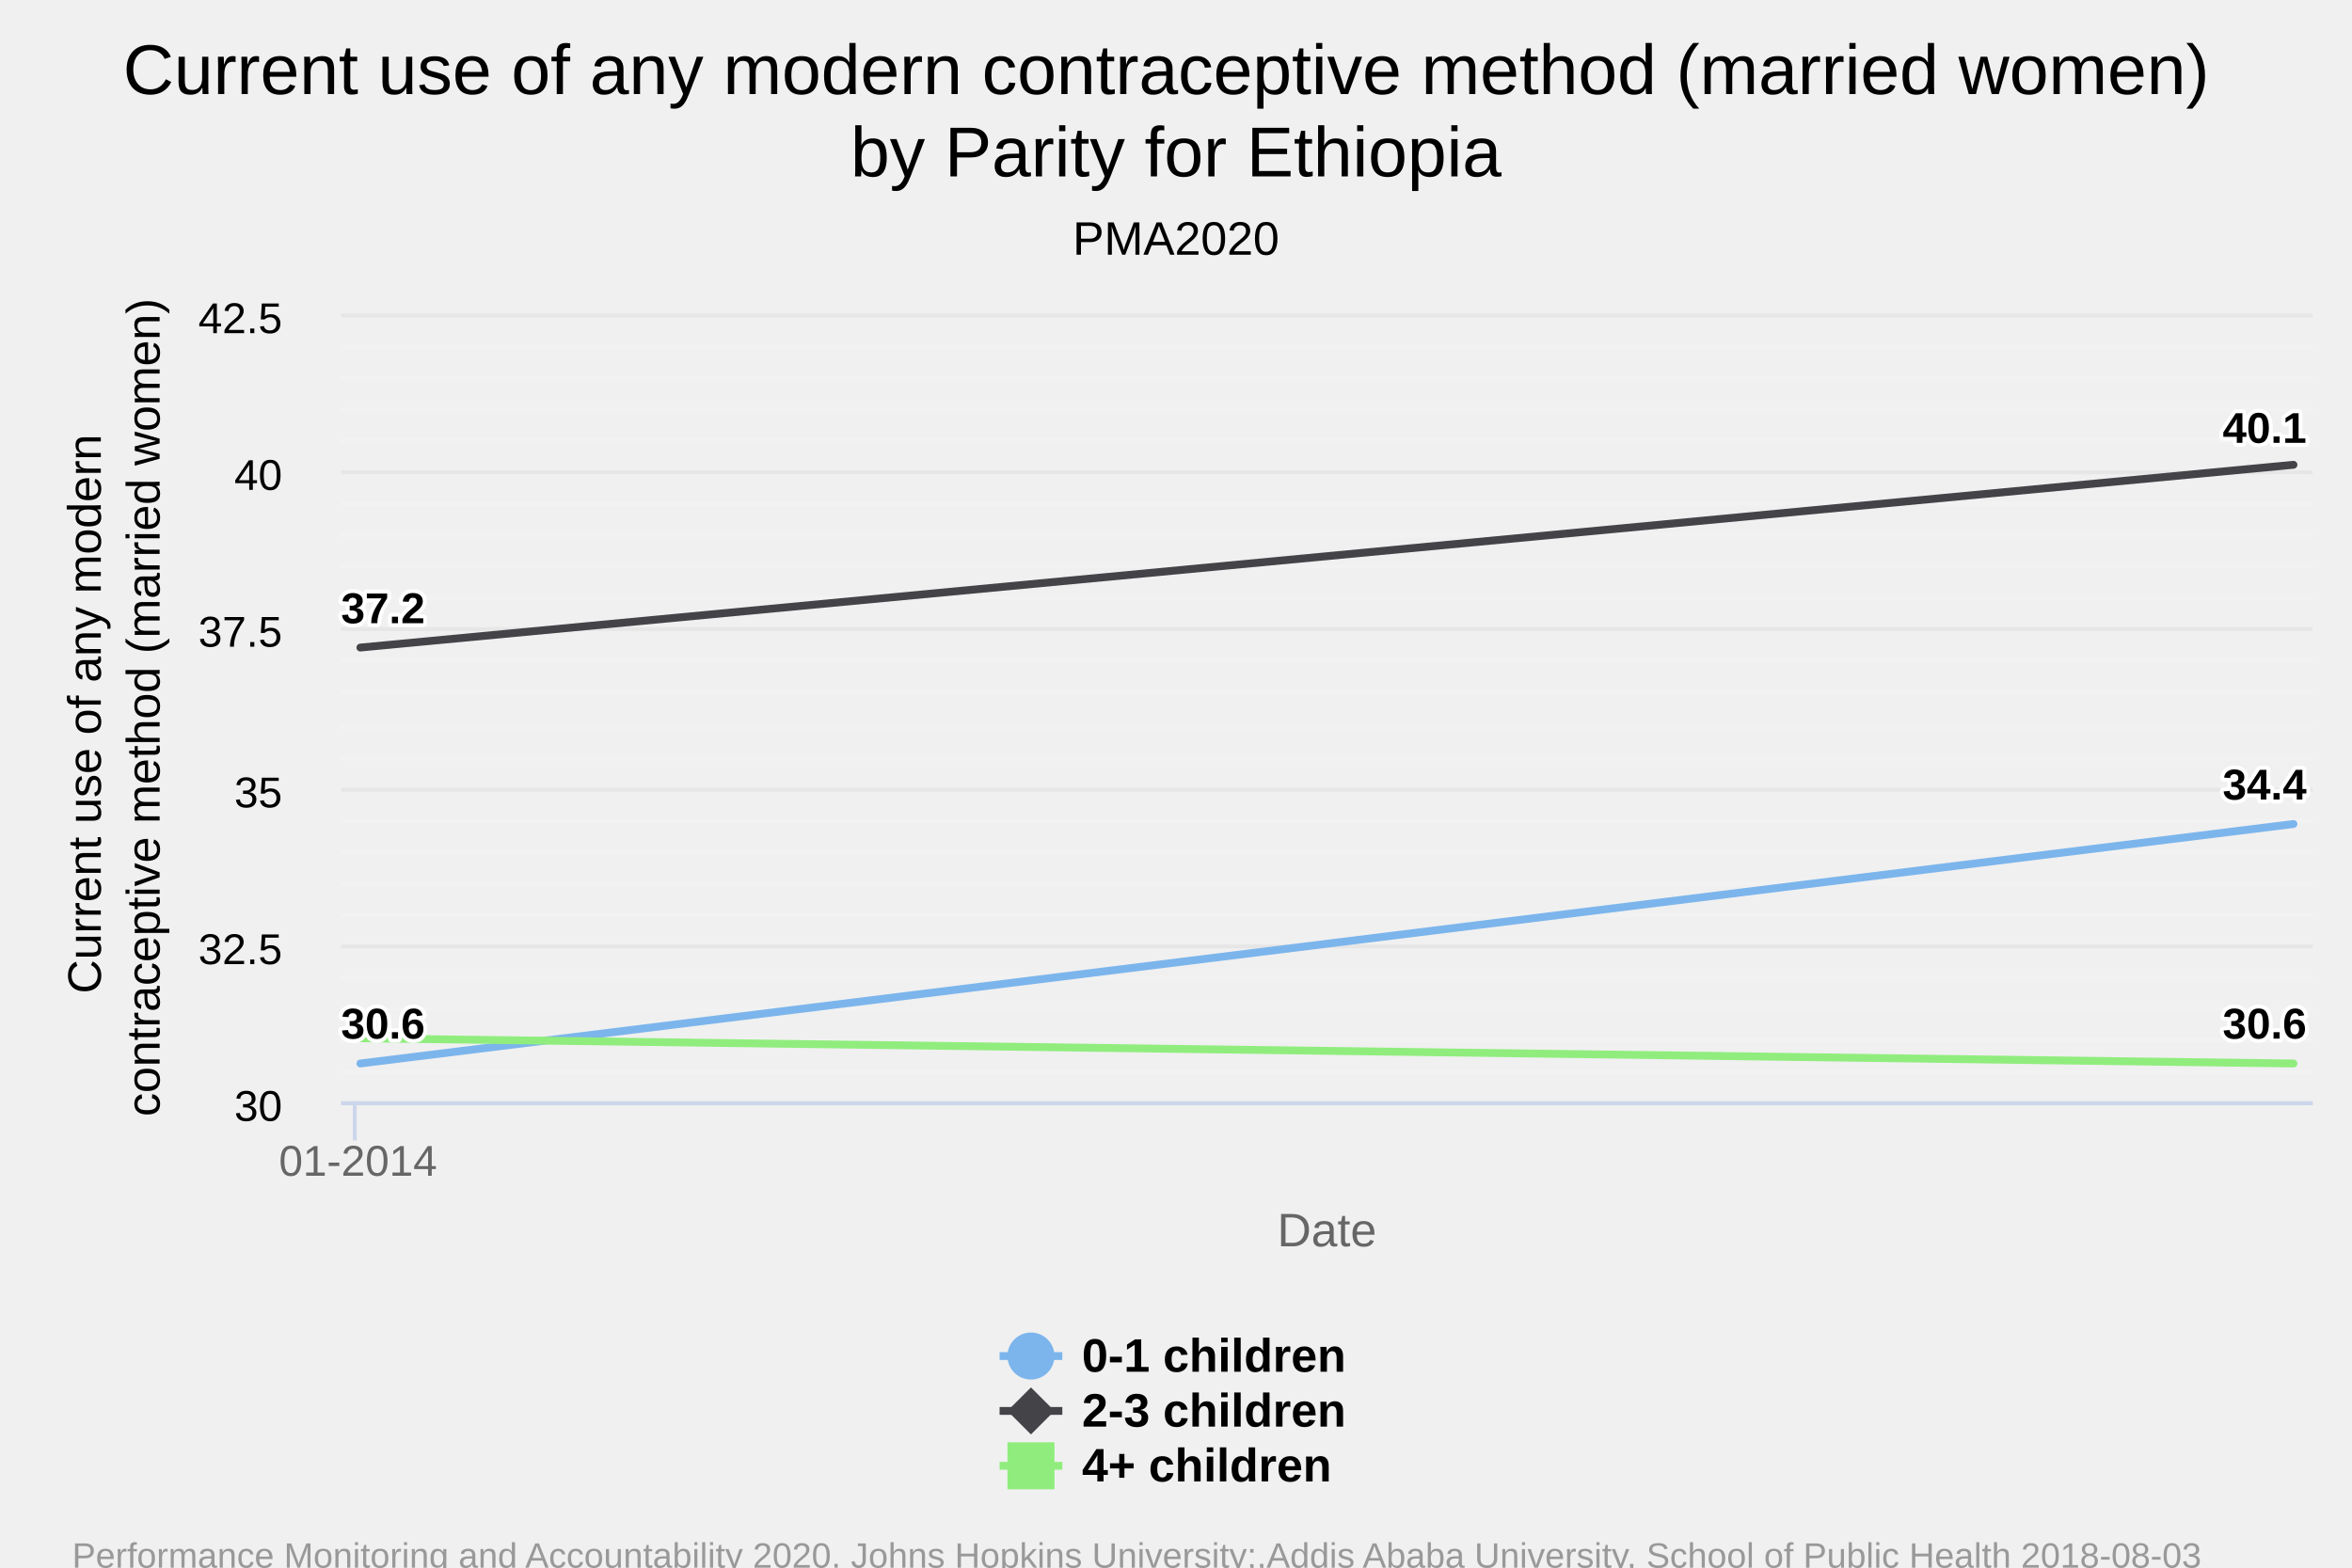
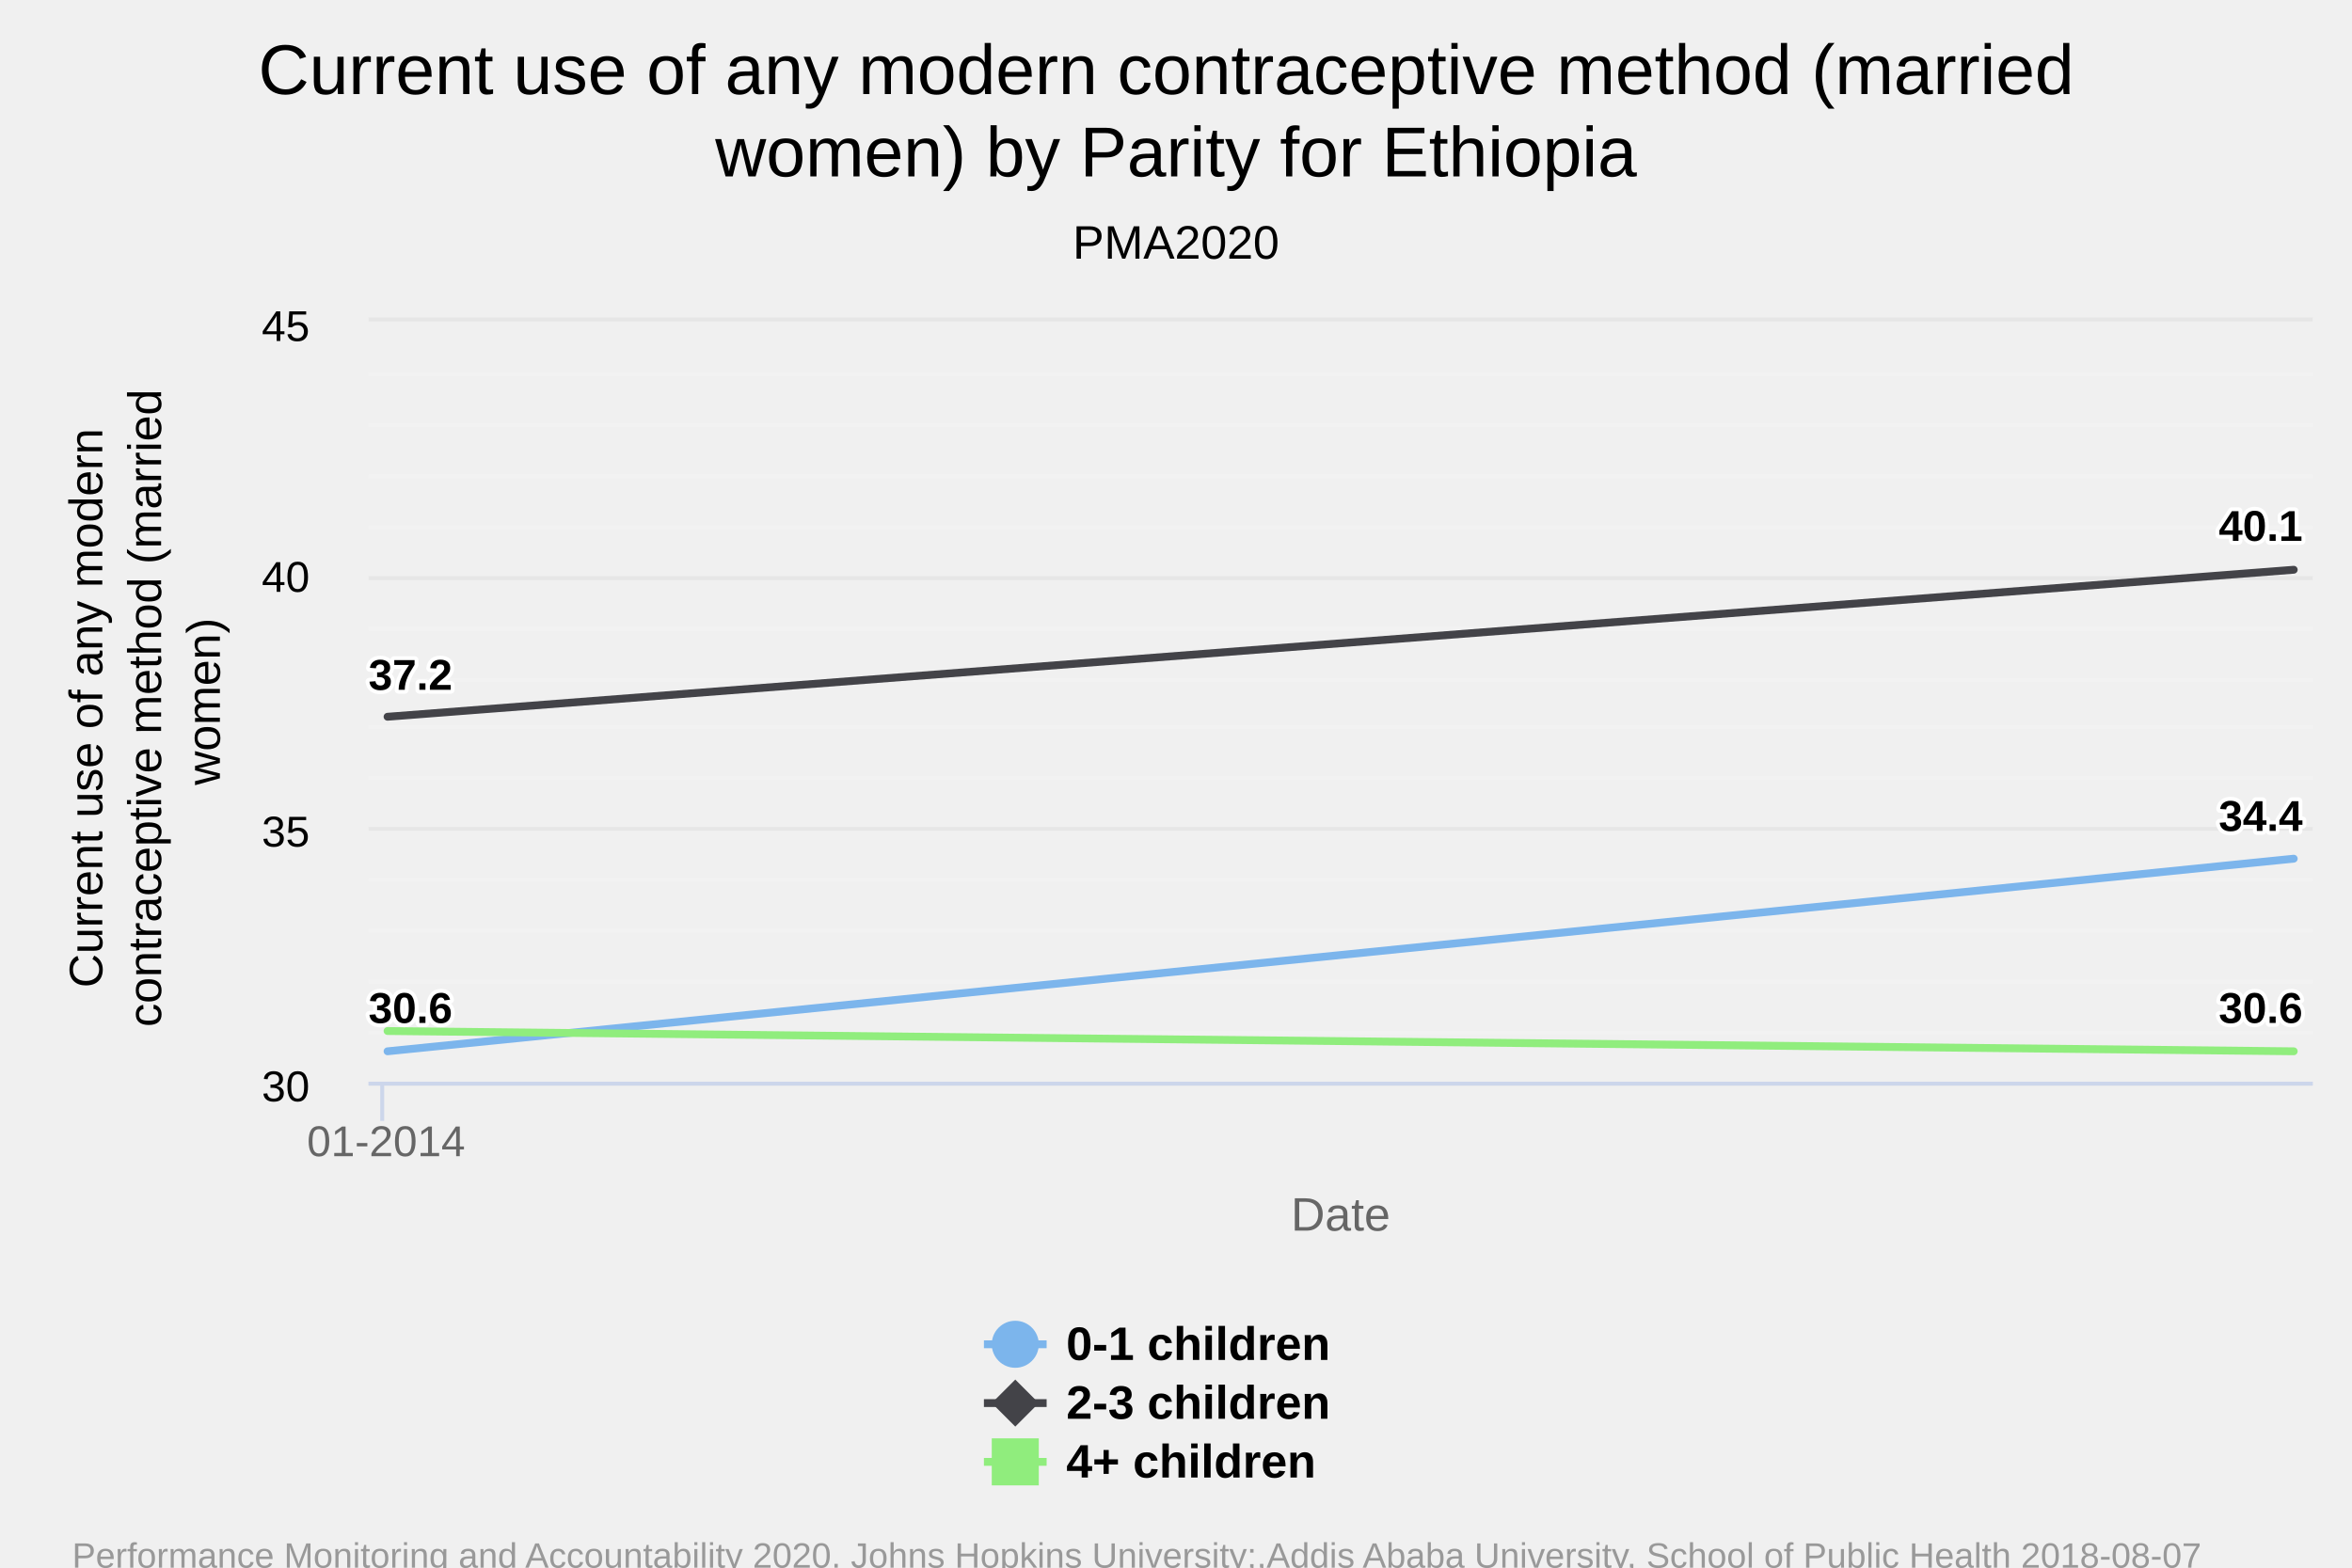
<svg xmlns="http://www.w3.org/2000/svg" version="1.1" class="highcharts-root" style="font-family:&quot;lucida grande&quot;, &quot;lucida sans unicode&quot;, arial, helvetica, sans-serif;font-size:12px;" width="600" height="400" viewBox="0 0 600 400">
  <defs>
-     <clipPath id="highcharts-j3k8pza-7">
-       <rect x="0" y="0" width="503" height="201" fill="none" />
+     <clipPath id="highcharts-43nvcm7-7">
+       <rect x="0" y="0" width="496" height="194" fill="none" />
    </clipPath>
  </defs>
  <rect fill="none" class="highcharts-background" x="0" y="0" width="600" height="400" rx="0" ry="0" />
-   <rect fill="none" class="highcharts-plot-background" x="87" y="80" width="503" height="201" />
+   <rect fill="none" class="highcharts-plot-background" x="94" y="82" width="496" height="194" />
  <g class="highcharts-grid highcharts-xaxis-grid ">
-     <path fill="none" class="highcharts-grid-line" d="M 90.5 80 L 90.5 281" opacity="1" />
+     <path fill="none" class="highcharts-grid-line" d="M 97.5 82 L 97.5 276" opacity="1" />
  </g>
  <g class="highcharts-grid highcharts-yaxis-grid ">
-     <path fill="none" stroke="#f2f2f2" stroke-width="1" class="highcharts-minor-grid-line" d="M 87 281.5 L 590 281.5" opacity="1" />
-     <path fill="none" stroke="#f2f2f2" stroke-width="1" class="highcharts-minor-grid-line" d="M 87 273.5 L 590 273.5" opacity="1" />
-     <path fill="none" stroke="#f2f2f2" stroke-width="1" class="highcharts-minor-grid-line" d="M 87 265.5 L 590 265.5" opacity="1" />
-     <path fill="none" stroke="#f2f2f2" stroke-width="1" class="highcharts-minor-grid-line" d="M 87 257.5 L 590 257.5" opacity="1" />
-     <path fill="none" stroke="#f2f2f2" stroke-width="1" class="highcharts-minor-grid-line" d="M 87 249.5 L 590 249.5" opacity="1" />
-     <path fill="none" stroke="#f2f2f2" stroke-width="1" class="highcharts-minor-grid-line" d="M 87 241.5 L 590 241.5" opacity="1" />
-     <path fill="none" stroke="#f2f2f2" stroke-width="1" class="highcharts-minor-grid-line" d="M 87 233.5 L 590 233.5" opacity="1" />
-     <path fill="none" stroke="#f2f2f2" stroke-width="1" class="highcharts-minor-grid-line" d="M 87 225.5 L 590 225.5" opacity="1" />
-     <path fill="none" stroke="#f2f2f2" stroke-width="1" class="highcharts-minor-grid-line" d="M 87 217.5 L 590 217.5" opacity="1" />
-     <path fill="none" stroke="#f2f2f2" stroke-width="1" class="highcharts-minor-grid-line" d="M 87 209.5 L 590 209.5" opacity="1" />
-     <path fill="none" stroke="#f2f2f2" stroke-width="1" class="highcharts-minor-grid-line" d="M 87 201.5 L 590 201.5" opacity="1" />
-     <path fill="none" stroke="#f2f2f2" stroke-width="1" class="highcharts-minor-grid-line" d="M 87 193.5 L 590 193.5" opacity="1" />
-     <path fill="none" stroke="#f2f2f2" stroke-width="1" class="highcharts-minor-grid-line" d="M 87 185.5 L 590 185.5" opacity="1" />
-     <path fill="none" stroke="#f2f2f2" stroke-width="1" class="highcharts-minor-grid-line" d="M 87 176.5 L 590 176.5" opacity="1" />
-     <path fill="none" stroke="#f2f2f2" stroke-width="1" class="highcharts-minor-grid-line" d="M 87 168.5 L 590 168.5" opacity="1" />
-     <path fill="none" stroke="#f2f2f2" stroke-width="1" class="highcharts-minor-grid-line" d="M 87 160.5 L 590 160.5" opacity="1" />
-     <path fill="none" stroke="#f2f2f2" stroke-width="1" class="highcharts-minor-grid-line" d="M 87 152.5 L 590 152.5" opacity="1" />
-     <path fill="none" stroke="#f2f2f2" stroke-width="1" class="highcharts-minor-grid-line" d="M 87 144.5 L 590 144.5" opacity="1" />
-     <path fill="none" stroke="#f2f2f2" stroke-width="1" class="highcharts-minor-grid-line" d="M 87 136.5 L 590 136.5" opacity="1" />
-     <path fill="none" stroke="#f2f2f2" stroke-width="1" class="highcharts-minor-grid-line" d="M 87 128.5 L 590 128.5" opacity="1" />
-     <path fill="none" stroke="#f2f2f2" stroke-width="1" class="highcharts-minor-grid-line" d="M 87 120.5 L 590 120.5" opacity="1" />
-     <path fill="none" stroke="#f2f2f2" stroke-width="1" class="highcharts-minor-grid-line" d="M 87 112.5 L 590 112.5" opacity="1" />
-     <path fill="none" stroke="#f2f2f2" stroke-width="1" class="highcharts-minor-grid-line" d="M 87 104.5 L 590 104.5" opacity="1" />
-     <path fill="none" stroke="#f2f2f2" stroke-width="1" class="highcharts-minor-grid-line" d="M 87 96.5 L 590 96.5" opacity="1" />
-     <path fill="none" stroke="#f2f2f2" stroke-width="1" class="highcharts-minor-grid-line" d="M 87 88.5 L 590 88.5" opacity="1" />
-     <path fill="none" stroke="#f2f2f2" stroke-width="1" class="highcharts-minor-grid-line" d="M 87 80.5 L 590 80.5" opacity="1" />
-     <path fill="none" stroke="#e6e6e6" stroke-width="1" class="highcharts-grid-line" d="M 87 281.5 L 590 281.5" opacity="1" />
-     <path fill="none" stroke="#e6e6e6" stroke-width="1" class="highcharts-grid-line" d="M 87 241.5 L 590 241.5" opacity="1" />
-     <path fill="none" stroke="#e6e6e6" stroke-width="1" class="highcharts-grid-line" d="M 87 201.5 L 590 201.5" opacity="1" />
-     <path fill="none" stroke="#e6e6e6" stroke-width="1" class="highcharts-grid-line" d="M 87 160.5 L 590 160.5" opacity="1" />
-     <path fill="none" stroke="#e6e6e6" stroke-width="1" class="highcharts-grid-line" d="M 87 120.5 L 590 120.5" opacity="1" />
-     <path fill="none" stroke="#e6e6e6" stroke-width="1" class="highcharts-grid-line" d="M 87 80.5 L 590 80.5" opacity="1" />
+     <path fill="none" stroke="#f2f2f2" stroke-width="1" class="highcharts-minor-grid-line" d="M 94 276.5 L 590 276.5" opacity="1" />
+     <path fill="none" stroke="#f2f2f2" stroke-width="1" class="highcharts-minor-grid-line" d="M 94 263.5 L 590 263.5" opacity="1" />
+     <path fill="none" stroke="#f2f2f2" stroke-width="1" class="highcharts-minor-grid-line" d="M 94 250.5 L 590 250.5" opacity="1" />
+     <path fill="none" stroke="#f2f2f2" stroke-width="1" class="highcharts-minor-grid-line" d="M 94 237.5 L 590 237.5" opacity="1" />
+     <path fill="none" stroke="#f2f2f2" stroke-width="1" class="highcharts-minor-grid-line" d="M 94 224.5 L 590 224.5" opacity="1" />
+     <path fill="none" stroke="#f2f2f2" stroke-width="1" class="highcharts-minor-grid-line" d="M 94 211.5 L 590 211.5" opacity="1" />
+     <path fill="none" stroke="#f2f2f2" stroke-width="1" class="highcharts-minor-grid-line" d="M 94 198.5 L 590 198.5" opacity="1" />
+     <path fill="none" stroke="#f2f2f2" stroke-width="1" class="highcharts-minor-grid-line" d="M 94 185.5 L 590 185.5" opacity="1" />
+     <path fill="none" stroke="#f2f2f2" stroke-width="1" class="highcharts-minor-grid-line" d="M 94 173.5 L 590 173.5" opacity="1" />
+     <path fill="none" stroke="#f2f2f2" stroke-width="1" class="highcharts-minor-grid-line" d="M 94 160.5 L 590 160.5" opacity="1" />
+     <path fill="none" stroke="#f2f2f2" stroke-width="1" class="highcharts-minor-grid-line" d="M 94 147.5 L 590 147.5" opacity="1" />
+     <path fill="none" stroke="#f2f2f2" stroke-width="1" class="highcharts-minor-grid-line" d="M 94 134.5 L 590 134.5" opacity="1" />
+     <path fill="none" stroke="#f2f2f2" stroke-width="1" class="highcharts-minor-grid-line" d="M 94 121.5 L 590 121.5" opacity="1" />
+     <path fill="none" stroke="#f2f2f2" stroke-width="1" class="highcharts-minor-grid-line" d="M 94 108.5 L 590 108.5" opacity="1" />
+     <path fill="none" stroke="#f2f2f2" stroke-width="1" class="highcharts-minor-grid-line" d="M 94 95.5 L 590 95.5" opacity="1" />
+     <path fill="none" stroke="#f2f2f2" stroke-width="1" class="highcharts-minor-grid-line" d="M 94 81.5 L 590 81.5" opacity="1" />
+     <path fill="none" stroke="#e6e6e6" stroke-width="1" class="highcharts-grid-line" d="M 94 276.5 L 590 276.5" opacity="1" />
+     <path fill="none" stroke="#e6e6e6" stroke-width="1" class="highcharts-grid-line" d="M 94 211.5 L 590 211.5" opacity="1" />
+     <path fill="none" stroke="#e6e6e6" stroke-width="1" class="highcharts-grid-line" d="M 94 147.5 L 590 147.5" opacity="1" />
+     <path fill="none" stroke="#e6e6e6" stroke-width="1" class="highcharts-grid-line" d="M 94 81.5 L 590 81.5" opacity="1" />
  </g>
-   <rect fill="none" class="highcharts-plot-border" x="87" y="80" width="503" height="201" />
+   <rect fill="none" class="highcharts-plot-border" x="94" y="82" width="496" height="194" />
  <g class="highcharts-axis highcharts-xaxis ">
-     <path fill="none" class="highcharts-tick" stroke="#ccd6eb" stroke-width="1" d="M 90.5 281 L 90.5 291" opacity="1" />
-     <text x="338.5" text-anchor="middle" transform="translate(0,0)" class="highcharts-axis-title" style="color:#666666;fill:#666666;" y="318">
+     <path fill="none" class="highcharts-tick" stroke="#ccd6eb" stroke-width="1" d="M 97.5 276 L 97.5 286" opacity="1" />
+     <text x="342" text-anchor="middle" transform="translate(0,0)" class="highcharts-axis-title" style="color:#666666;fill:#666666;" y="314">
      <tspan>Date</tspan>
    </text>
-     <path fill="none" class="highcharts-axis-line" stroke="#ccd6eb" stroke-width="1" d="M 87 281.5 L 590 281.5" />
+     <path fill="none" class="highcharts-axis-line" stroke="#ccd6eb" stroke-width="1" d="M 94 276.5 L 590 276.5" />
  </g>
  <g class="highcharts-axis highcharts-yaxis ">
-     <text x="25.719" text-anchor="middle" transform="translate(0,0) rotate(270 25.71875 180.5)" class="highcharts-axis-title" style="color:undefined;" y="180.5">
+     <text x="26.094" text-anchor="middle" transform="translate(0,0) rotate(270 26.09375 179)" class="highcharts-axis-title" style="color:undefined;" y="179">
      <tspan>Current use of any modern</tspan>
-       <tspan dy="15" x="25.719">contraceptive method (married women)</tspan>
+       <tspan dy="15" x="26.094">contraceptive method (married</tspan>
+       <tspan dy="15" x="26.094">women)</tspan>
    </text>
-     <path fill="none" class="highcharts-axis-line" d="M 87 80 L 87 281" />
+     <path fill="none" class="highcharts-axis-line" d="M 94 82 L 94 276" />
  </g>
  <g class="highcharts-series-group">
-     <g class="highcharts-series highcharts-series-0 highcharts-line-series highcharts-color-0 " transform="translate(87,80) scale(1 1)" clip-path="url(#highcharts-j3k8pza-7)">
-       <path fill="none" d="M 4.931 191.352 L 498.069 130.248" class="highcharts-graph" stroke="#7cb5ec" stroke-width="2" stroke-linejoin="round" stroke-linecap="round" />
+     <g class="highcharts-series highcharts-series-0 highcharts-line-series highcharts-color-0 " transform="translate(94,82) scale(1 1)" clip-path="url(#highcharts-43nvcm7-7)">
+       <path fill="none" d="M 4.863 186.24 L 491.137 137.093" class="highcharts-graph" stroke="#7cb5ec" stroke-width="2" stroke-linejoin="round" stroke-linecap="round" />
    </g>
-     <g class="highcharts-markers highcharts-series-0 highcharts-line-series highcharts-color-0 " transform="translate(87,80) scale(1 1)" clip-path="none" />
-     <g class="highcharts-series highcharts-series-1 highcharts-line-series highcharts-color-1 " transform="translate(87,80) scale(1 1)" clip-path="url(#highcharts-j3k8pza-7)">
-       <path fill="none" d="M 4.931 85.224 L 498.069 38.592" class="highcharts-graph" stroke="#434348" stroke-width="2" stroke-linejoin="round" stroke-linecap="round" />
+     <g class="highcharts-markers highcharts-series-0 highcharts-line-series highcharts-color-0 " transform="translate(94,82) scale(1 1)" clip-path="none" />
+     <g class="highcharts-series highcharts-series-1 highcharts-line-series highcharts-color-1 " transform="translate(94,82) scale(1 1)" clip-path="url(#highcharts-43nvcm7-7)">
+       <path fill="none" d="M 4.863 100.88 L 491.137 63.373" class="highcharts-graph" stroke="#434348" stroke-width="2" stroke-linejoin="round" stroke-linecap="round" />
    </g>
-     <g class="highcharts-markers highcharts-series-1 highcharts-line-series highcharts-color-1 " transform="translate(87,80) scale(1 1)" clip-path="none" />
-     <g class="highcharts-series highcharts-series-2 highcharts-line-series highcharts-color-2 " transform="translate(87,80) scale(1 1)" clip-path="url(#highcharts-j3k8pza-7)">
-       <path fill="none" d="M 4.931 184.92 L 498.069 191.352" class="highcharts-graph" stroke="#90ed7d" stroke-width="2" stroke-linejoin="round" stroke-linecap="round" />
+     <g class="highcharts-markers highcharts-series-1 highcharts-line-series highcharts-color-1 " transform="translate(94,82) scale(1 1)" clip-path="none" />
+     <g class="highcharts-series highcharts-series-2 highcharts-line-series highcharts-color-2 " transform="translate(94,82) scale(1 1)" clip-path="url(#highcharts-43nvcm7-7)">
+       <path fill="none" d="M 4.863 181.067 L 491.137 186.24" class="highcharts-graph" stroke="#90ed7d" stroke-width="2" stroke-linejoin="round" stroke-linecap="round" />
    </g>
-     <g class="highcharts-markers highcharts-series-2 highcharts-line-series highcharts-color-2 " transform="translate(87,80) scale(1 1)" clip-path="none" />
+     <g class="highcharts-markers highcharts-series-2 highcharts-line-series highcharts-color-2 " transform="translate(94,82) scale(1 1)" clip-path="none" />
  </g>
  <text x="300" text-anchor="middle" class="highcharts-title" style="color:undefined;font-size:18px;" y="24">
-     <tspan>Current use of any modern contraceptive method (married women)</tspan>
-     <tspan dy="21" x="300">by Parity for Ethiopia</tspan>
+     <tspan>Current use of any modern contraceptive method (married</tspan>
+     <tspan dy="21" x="300">women) by Parity for Ethiopia</tspan>
  </text>
-   <text x="300" text-anchor="middle" class="highcharts-subtitle" style="color:undefined;" y="65">
+   <text x="300" text-anchor="middle" class="highcharts-subtitle" style="color:undefined;" y="66">
    <tspan>PMA2020</tspan>
  </text>
-   <g class="highcharts-data-labels highcharts-series-0 highcharts-line-series highcharts-color-0 " visibility="visible" transform="translate(87,80) scale(1 1)">
-     <g class="highcharts-label highcharts-data-label highcharts-data-label-color-0 " transform="translate(-5,169)">
+   <g class="highcharts-data-labels highcharts-series-0 highcharts-line-series highcharts-color-0 " visibility="visible" transform="translate(94,82) scale(1 1)">
+     <g class="highcharts-label highcharts-data-label highcharts-data-label-color-0 " transform="translate(-5,163)">
      <text x="5" style="font-size:11px;font-weight:bold;color:#000000;fill:#000000;" y="16">
        <tspan x="5" y="16" class="highcharts-text-outline" fill="#FFFFFF" stroke="#FFFFFF" stroke-width="2px" stroke-linejoin="round">30.6</tspan>
        <tspan x="5" y="16">30.6</tspan>
      </text>
    </g>
-     <g class="highcharts-label highcharts-data-label highcharts-data-label-color-0 " transform="translate(475,108)">
+     <g class="highcharts-label highcharts-data-label highcharts-data-label-color-0 " transform="translate(467,114)">
      <text x="5" style="font-size:11px;font-weight:bold;color:#000000;fill:#000000;" y="16">
        <tspan x="5" y="16" class="highcharts-text-outline" fill="#FFFFFF" stroke="#FFFFFF" stroke-width="2px" stroke-linejoin="round">34.4</tspan>
        <tspan x="5" y="16">34.4</tspan>
      </text>
    </g>
  </g>
-   <g class="highcharts-data-labels highcharts-series-1 highcharts-line-series highcharts-color-1 " visibility="visible" transform="translate(87,80) scale(1 1)">
-     <g class="highcharts-label highcharts-data-label highcharts-data-label-color-1 " transform="translate(-5,63)">
+   <g class="highcharts-data-labels highcharts-series-1 highcharts-line-series highcharts-color-1 " visibility="visible" transform="translate(94,82) scale(1 1)">
+     <g class="highcharts-label highcharts-data-label highcharts-data-label-color-1 " transform="translate(-5,78)">
      <text x="5" style="font-size:11px;font-weight:bold;color:#000000;fill:#000000;" y="16">
        <tspan x="5" y="16" class="highcharts-text-outline" fill="#FFFFFF" stroke="#FFFFFF" stroke-width="2px" stroke-linejoin="round">37.2</tspan>
        <tspan x="5" y="16">37.2</tspan>
      </text>
    </g>
-     <g class="highcharts-label highcharts-data-label highcharts-data-label-color-1 " transform="translate(475,17)">
+     <g class="highcharts-label highcharts-data-label highcharts-data-label-color-1 " transform="translate(467,40)">
      <text x="5" style="font-size:11px;font-weight:bold;color:#000000;fill:#000000;" y="16">
        <tspan x="5" y="16" class="highcharts-text-outline" fill="#FFFFFF" stroke="#FFFFFF" stroke-width="2px" stroke-linejoin="round">40.1</tspan>
        <tspan x="5" y="16">40.1</tspan>
      </text>
    </g>
  </g>
-   <g class="highcharts-data-labels highcharts-series-2 highcharts-line-series highcharts-color-2 " visibility="visible" transform="translate(87,80) scale(1 1)">
-     <g class="highcharts-label highcharts-data-label highcharts-data-label-color-2 " transform="translate(-5,163)" opacity="0" visibility="hidden">
+   <g class="highcharts-data-labels highcharts-series-2 highcharts-line-series highcharts-color-2 " visibility="visible" transform="translate(94,82) scale(1 1)">
+     <g class="highcharts-label highcharts-data-label highcharts-data-label-color-2 " transform="translate(-5,158)" opacity="0" visibility="hidden">
      <text x="5" style="font-size:11px;font-weight:bold;color:#000000;fill:#000000;" y="16">
        <tspan x="5" y="16" class="highcharts-text-outline" fill="#FFFFFF" stroke="#FFFFFF" stroke-width="2px" stroke-linejoin="round">31.0</tspan>
        <tspan x="5" y="16">31.0</tspan>
      </text>
    </g>
-     <g class="highcharts-label highcharts-data-label highcharts-data-label-color-2 " transform="translate(475,169)">
+     <g class="highcharts-label highcharts-data-label highcharts-data-label-color-2 " transform="translate(467,163)">
      <text x="5" style="font-size:11px;font-weight:bold;color:#000000;fill:#000000;" y="16">
        <tspan x="5" y="16" class="highcharts-text-outline" fill="#FFFFFF" stroke="#FFFFFF" stroke-width="2px" stroke-linejoin="round">30.6</tspan>
        <tspan x="5" y="16">30.6</tspan>
      </text>
    </g>
  </g>
-   <g class="highcharts-legend" transform="translate(247,332)">
-     <rect fill="none" class="highcharts-legend-box" rx="0" ry="0" x="0" y="0" width="106" height="53" visibility="visible" />
+   <g class="highcharts-legend" transform="translate(243,329)">
+     <rect fill="none" class="highcharts-legend-box" rx="0" ry="0" x="0" y="0" width="114" height="56" visibility="visible" />
    <g>
      <g>
        <g class="highcharts-legend-item highcharts-line-series highcharts-color-0 highcharts-series-0" transform="translate(8,3)">
          <path fill="none" d="M 0 11 L 16 11" class="highcharts-graph" stroke="#7cb5ec" stroke-width="2" />
          <path fill="#7cb5ec" d="M 14 11 A 6 6 0 1 1 14 10.994 Z" class="highcharts-point" />
          <text x="21" style="color:undefined;font-size:12px;font-weight:bold;cursor:pointer;" text-anchor="start" y="15">
            <tspan>0-1 children</tspan>
          </text>
        </g>
-         <g class="highcharts-legend-item highcharts-line-series highcharts-color-1 highcharts-series-1" transform="translate(8,17)">
+         <g class="highcharts-legend-item highcharts-line-series highcharts-color-1 highcharts-series-1" transform="translate(8,18)">
          <path fill="none" d="M 0 11 L 16 11" class="highcharts-graph" stroke="#434348" stroke-width="2" />
          <path fill="#434348" d="M 8 5 L 14 11 8 17 2 11 Z" class="highcharts-point" />
          <text x="21" y="15" style="color:undefined;font-size:12px;font-weight:bold;cursor:pointer;" text-anchor="start">
            <tspan>2-3 children</tspan>
          </text>
        </g>
-         <g class="highcharts-legend-item highcharts-line-series highcharts-color-2 highcharts-series-2" transform="translate(8,31)">
+         <g class="highcharts-legend-item highcharts-line-series highcharts-color-2 highcharts-series-2" transform="translate(8,33)">
          <path fill="none" d="M 0 11 L 16 11" class="highcharts-graph" stroke="#90ed7d" stroke-width="2" />
          <path fill="#90ed7d" d="M 2 5 L 14 5 14 17 2 17 Z" class="highcharts-point" />
          <text x="21" y="15" style="color:undefined;font-size:12px;font-weight:bold;cursor:pointer;" text-anchor="start">
            <tspan>4+ children</tspan>
          </text>
        </g>
      </g>
    </g>
  </g>
  <g class="highcharts-axis-labels highcharts-xaxis-labels ">
-     <text x="91.329" style="color:#666666;cursor:default;font-size:11px;fill:#666666;" text-anchor="middle" transform="translate(0,0)" y="300" opacity="1">
+     <text x="98.492" style="color:#666666;cursor:default;font-size:11px;fill:#666666;" text-anchor="middle" transform="translate(0,0)" y="295" opacity="1">
      <tspan>01-2014</tspan>
    </text>
  </g>
  <g class="highcharts-axis-labels highcharts-yaxis-labels ">
-     <text x="72" style="color:undefined;cursor:default;font-size:11px;" text-anchor="end" transform="translate(0,0)" y="286" opacity="1">
+     <text x="79" style="color:undefined;cursor:default;font-size:11px;" text-anchor="end" transform="translate(0,0)" y="281" opacity="1">
      <tspan>30</tspan>
    </text>
-     <text x="72" style="color:undefined;cursor:default;font-size:11px;" text-anchor="end" transform="translate(0,0)" y="246" opacity="1">
-       <tspan>32.5</tspan>
-     </text>
-     <text x="72" style="color:undefined;cursor:default;font-size:11px;" text-anchor="end" transform="translate(0,0)" y="206" opacity="1">
+     <text x="79" style="color:undefined;cursor:default;font-size:11px;" text-anchor="end" transform="translate(0,0)" y="216" opacity="1">
      <tspan>35</tspan>
    </text>
-     <text x="72" style="color:undefined;cursor:default;font-size:11px;" text-anchor="end" transform="translate(0,0)" y="165" opacity="1">
-       <tspan>37.5</tspan>
-     </text>
-     <text x="72" style="color:undefined;cursor:default;font-size:11px;" text-anchor="end" transform="translate(0,0)" y="125" opacity="1">
+     <text x="79" style="color:undefined;cursor:default;font-size:11px;" text-anchor="end" transform="translate(0,0)" y="151" opacity="1">
      <tspan>40</tspan>
    </text>
-     <text x="72" style="color:undefined;cursor:default;font-size:11px;" text-anchor="end" transform="translate(0,0)" y="85" opacity="1">
-       <tspan>42.5</tspan>
+     <text x="79" style="color:undefined;cursor:default;font-size:11px;" text-anchor="end" transform="translate(0,0)" y="87" opacity="1">
+       <tspan>45</tspan>
    </text>
  </g>
  <text x="290" class="highcharts-credits" text-anchor="middle" style="cursor:pointer;color:#999999;font-size:9px;fill:#999999;" y="400">
-     <tspan>Performance Monitoring and Accountability 2020. Johns Hopkins University;,Addis Ababa University, School of Public Health 2018-08-03</tspan>
+     <tspan>Performance Monitoring and Accountability 2020. Johns Hopkins University;,Addis Ababa University, School of Public Health 2018-08-07</tspan>
  </text>
</svg>
